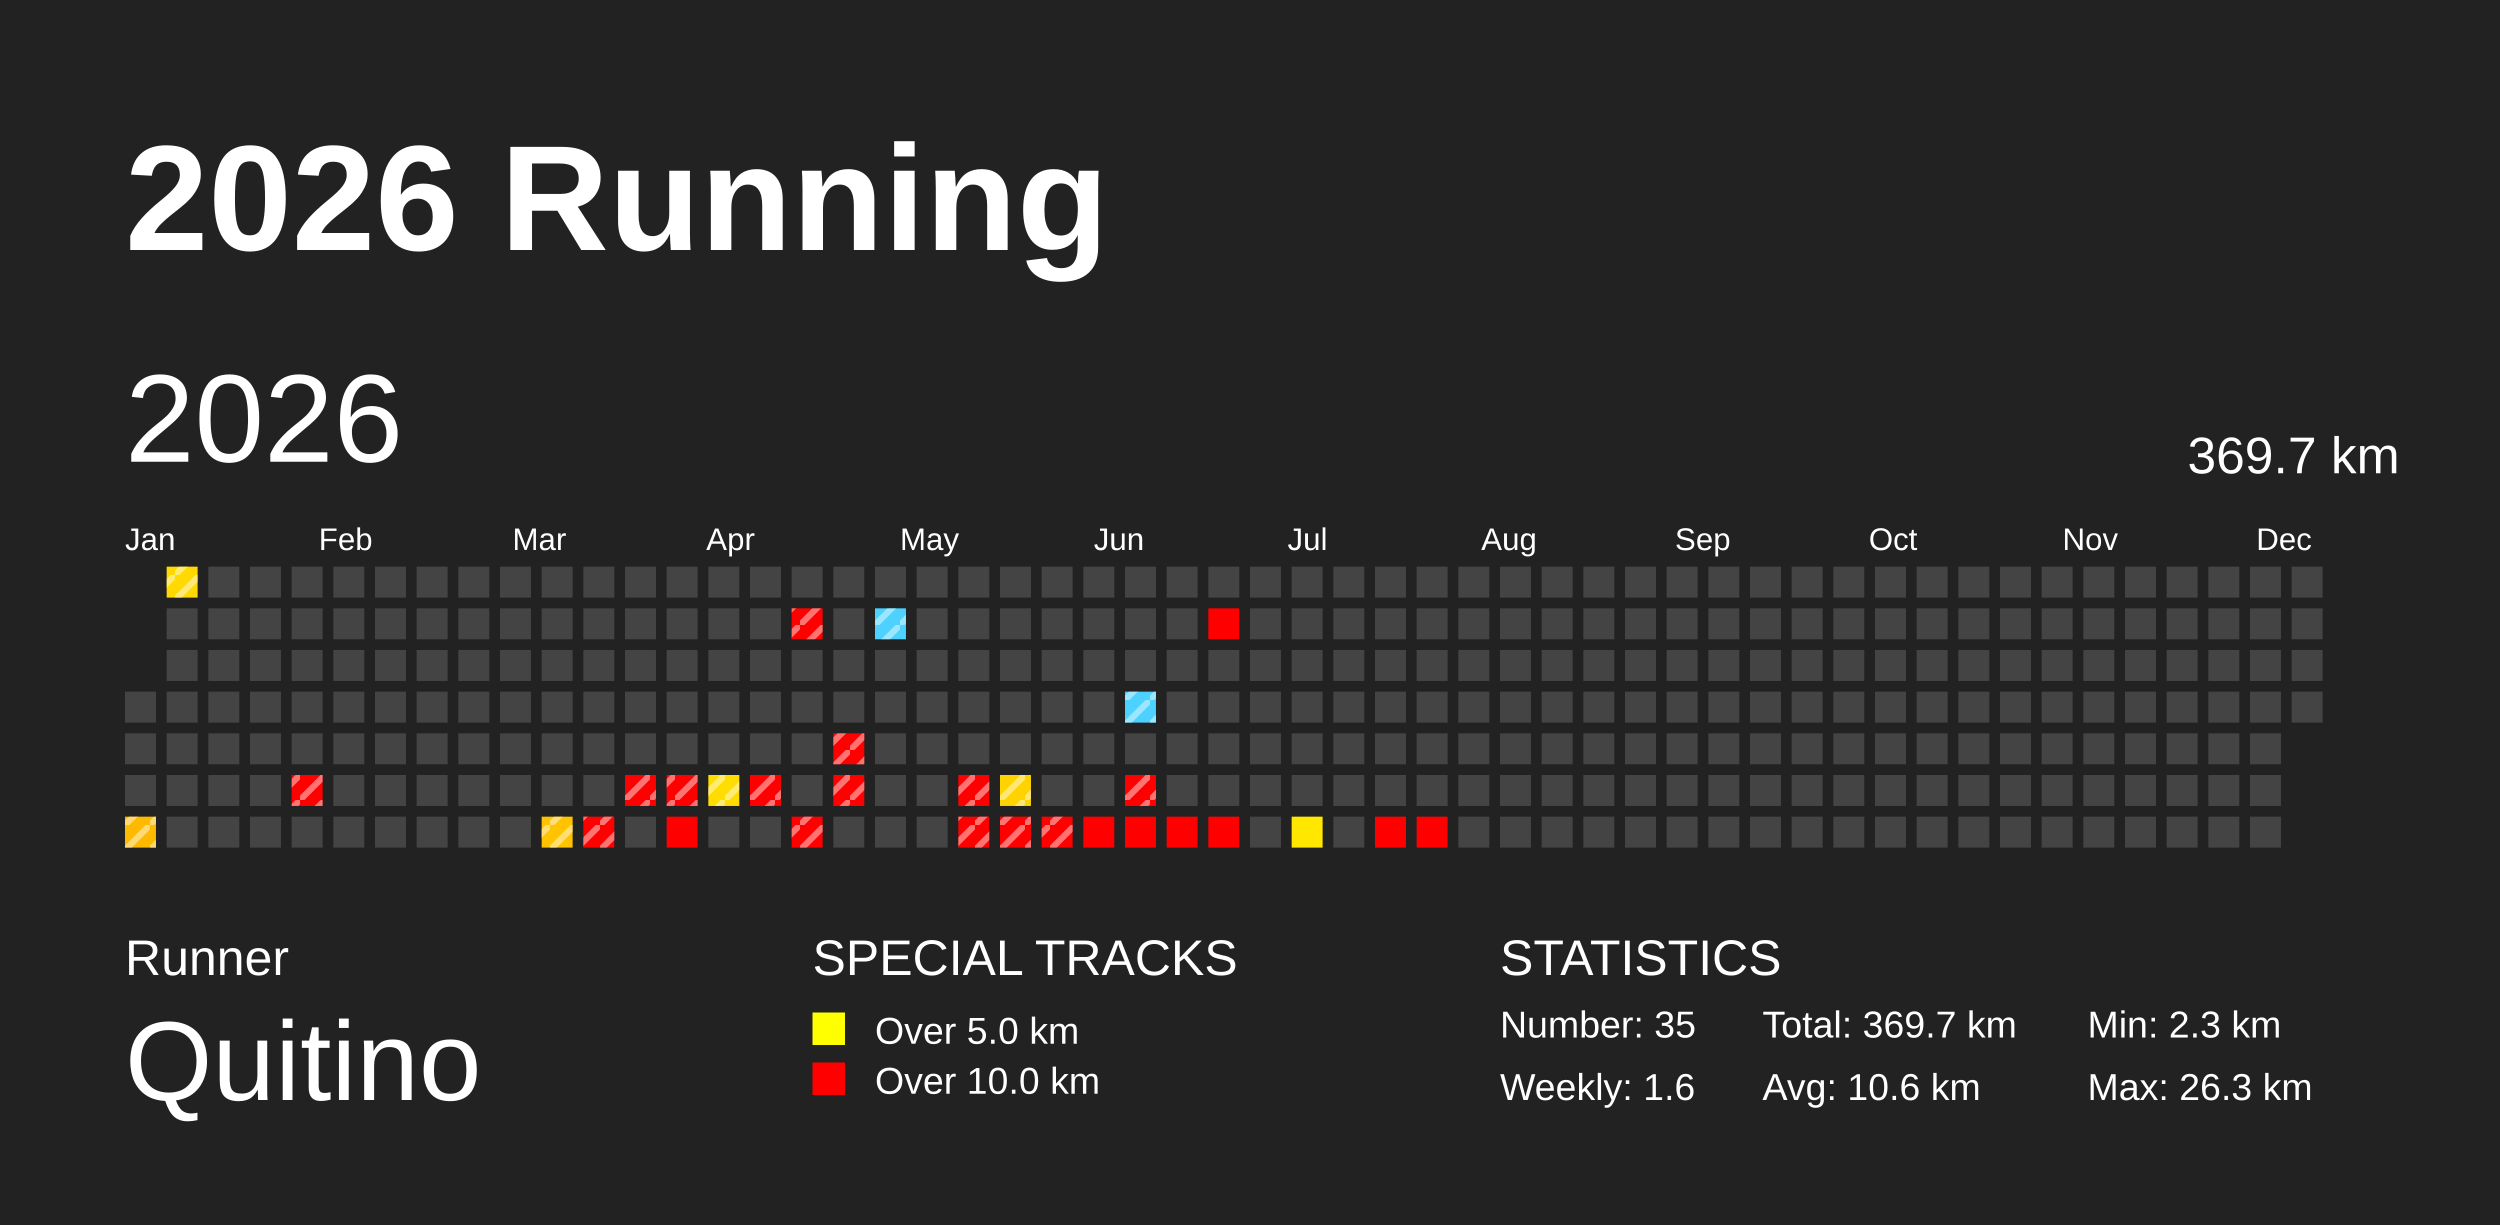
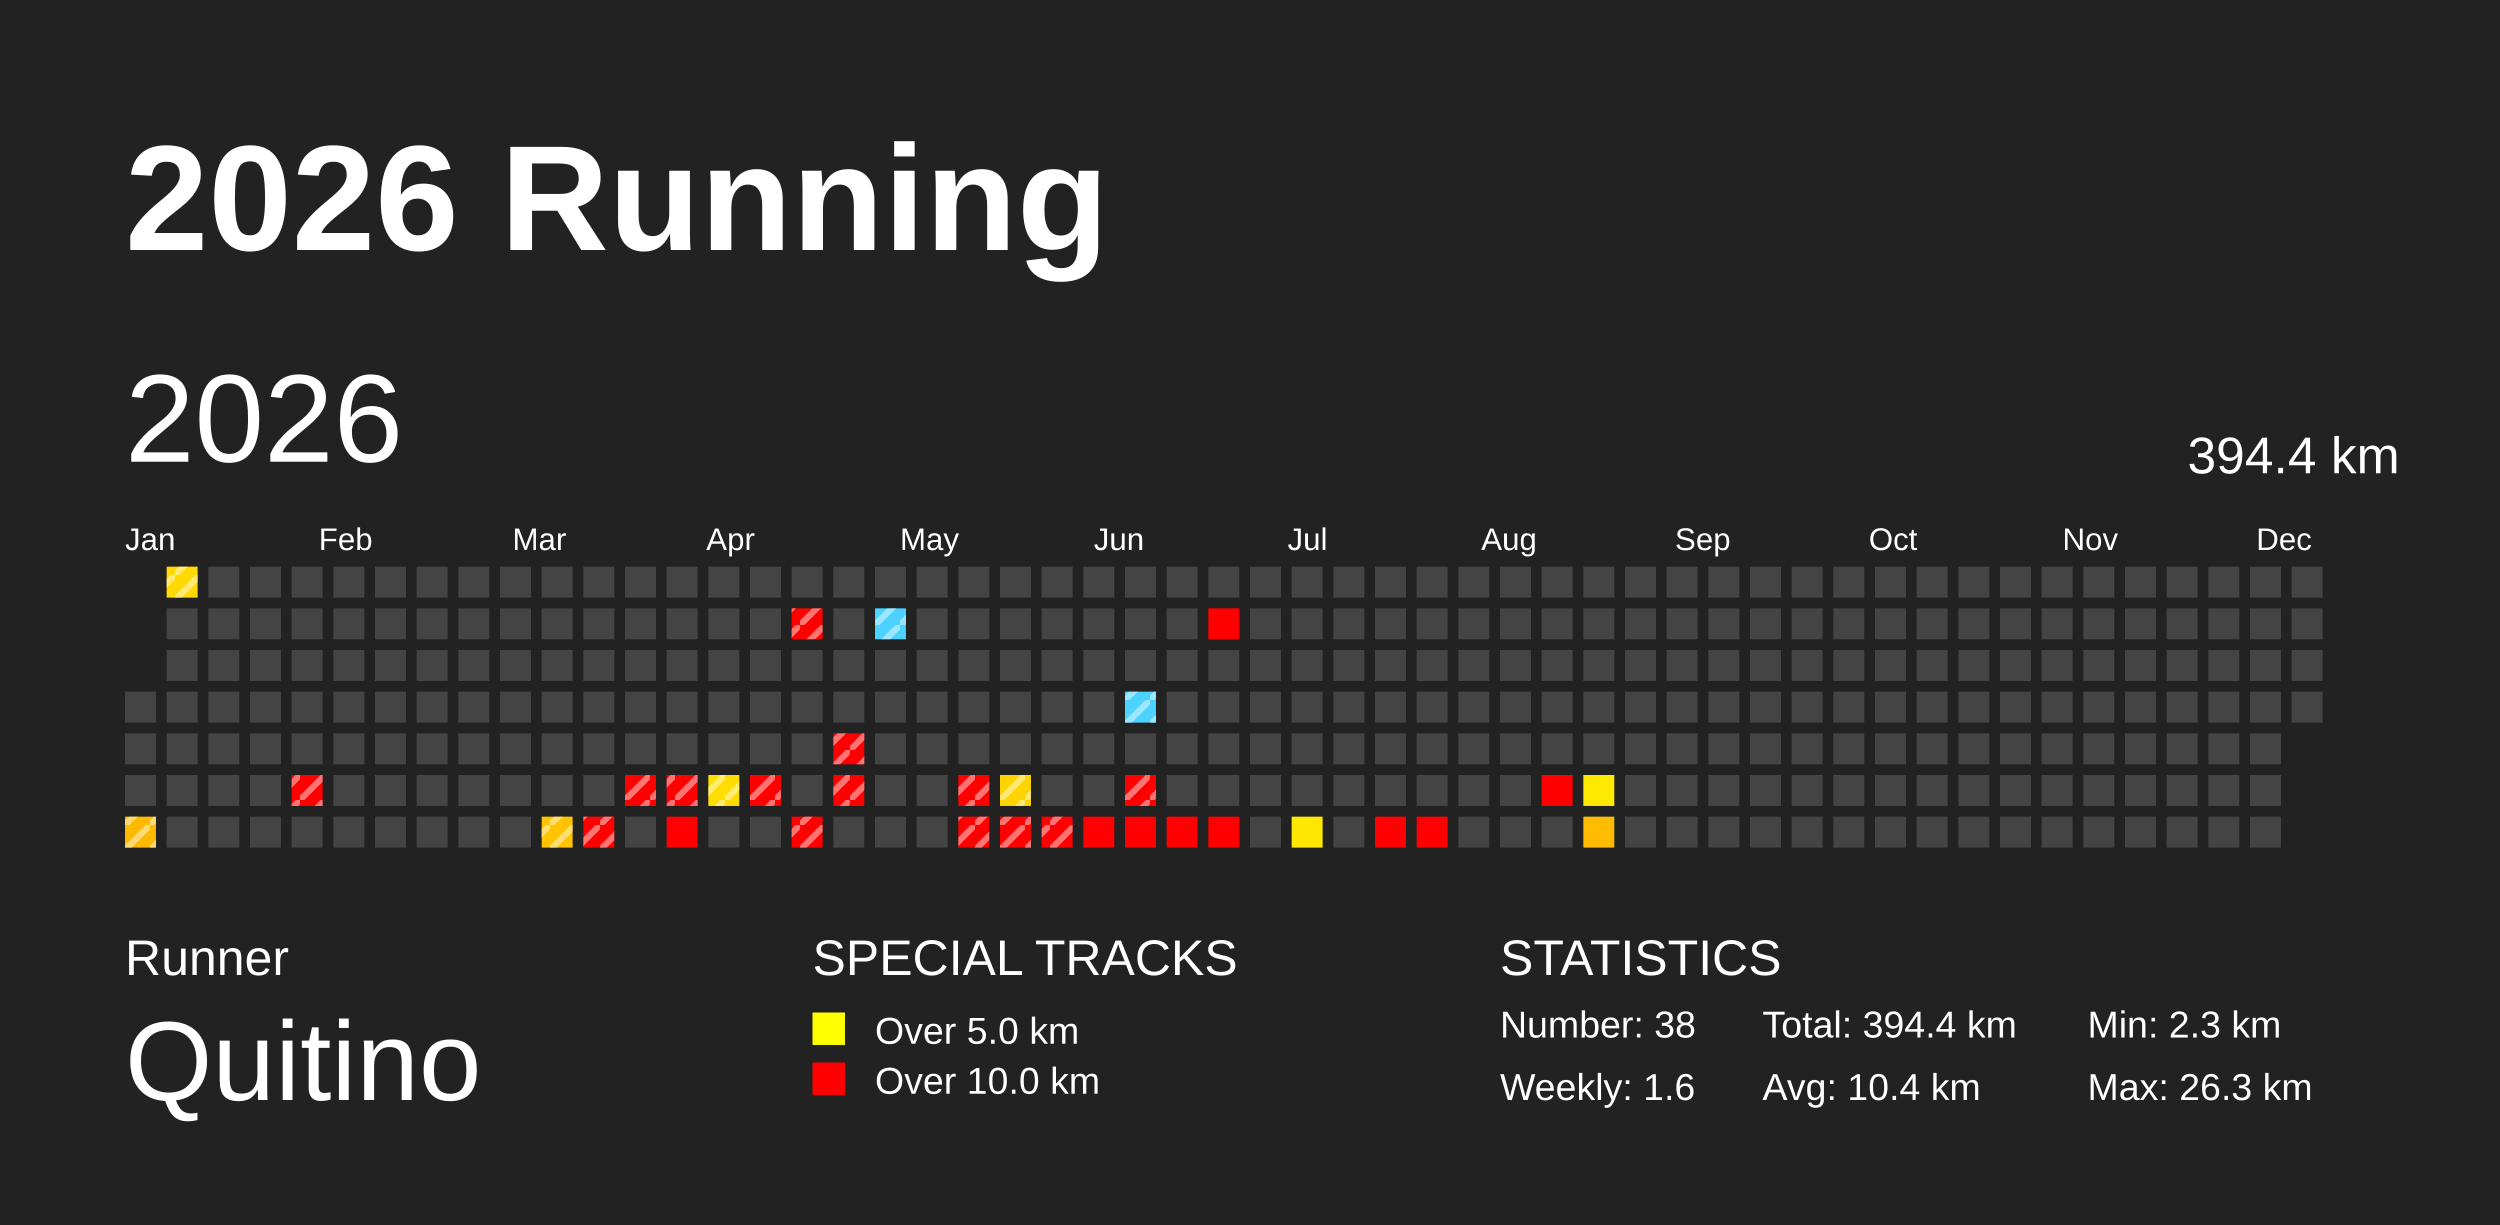
<svg xmlns="http://www.w3.org/2000/svg" baseProfile="full" height="98mm" version="1.1" viewBox="0,0,200,98" width="200mm">
  <defs>
    <pattern height="2" id="indoor-stripe" patternUnits="userSpaceOnUse" width="2">
      <line stroke="white" stroke-opacity="0.45" stroke-width="0.5" x1="0" x2="2" y1="2" y2="0" />
    </pattern>
  </defs>
  <rect fill="#222222" height="98" width="200" x="0" y="0" />
  <text fill="#FFFFFF" style="font-size:12px; font-family:Arial; font-weight:bold;" x="10" y="20">2026 Running</text>
  <text fill="#FFFFFF" style="font-size:4px; font-family:Arial" x="10" y="78">Runner</text>
  <text fill="#FFFFFF" style="font-size:9px; font-family:Arial" x="10" y="88">Quitino</text>
  <text fill="#FFFFFF" style="font-size:4px; font-family:Arial" x="65" y="78">SPECIAL TRACKS</text>
  <rect fill="yellow" height="2.6" width="2.6" x="65" y="81" />
  <text fill="#FFFFFF" style="font-size:3px; font-family:Arial" x="70" y="83.5">Over 5.0 km</text>
  <rect fill="red" height="2.6" width="2.6" x="65" y="85" />
  <text fill="#FFFFFF" style="font-size:3px; font-family:Arial" x="70" y="87.5">Over 10.0 km</text>
  <text fill="#FFFFFF" style="font-size:4px; font-family:Arial" x="120" y="78">STATISTICS</text>
-   <text fill="#FFFFFF" style="font-size:3px; font-family:Arial" x="120" y="83">Number: 35</text>
+   <text fill="#FFFFFF" style="font-size:3px; font-family:Arial" x="120" y="83">Number: 38</text>
  <text fill="#FFFFFF" style="font-size:3px; font-family:Arial" x="120" y="88">Weekly: 1.6</text>
-   <text fill="#FFFFFF" style="font-size:3px; font-family:Arial" x="141" y="83">Total: 369.7 km</text>
-   <text fill="#FFFFFF" style="font-size:3px; font-family:Arial" x="141" y="88">Avg: 10.6 km</text>
+   <text fill="#FFFFFF" style="font-size:3px; font-family:Arial" x="141" y="83">Total: 394.4 km</text>
+   <text fill="#FFFFFF" style="font-size:3px; font-family:Arial" x="141" y="88">Avg: 10.4 km</text>
  <text fill="#FFFFFF" style="font-size:3px; font-family:Arial" x="167" y="83">Min: 2.3 km</text>
  <text fill="#FFFFFF" style="font-size:3px; font-family:Arial" x="167" y="88">Max: 26.3 km</text>
  <text dominant-baseline="hanging" fill="#FFFFFF" style="font-size:10.0px; font-family:Arial;" x="10" y="30">2026</text>
-   <text dominant-baseline="hanging" fill="#FFFFFF" style="font-size:4.125px; font-family:Arial;" x="175" y="35">369.7 km</text>
+   <text dominant-baseline="hanging" fill="#FFFFFF" style="font-size:4.125px; font-family:Arial;" x="175" y="35">394.4 km</text>
  <text fill="#FFFFFF" style="font-size:2.5px; font-family:Arial" x="10.0" y="44">Jan</text>
  <text fill="#FFFFFF" style="font-size:2.5px; font-family:Arial" x="25.5" y="44">Feb</text>
  <text fill="#FFFFFF" style="font-size:2.5px; font-family:Arial" x="41.0" y="44">Mar</text>
  <text fill="#FFFFFF" style="font-size:2.5px; font-family:Arial" x="56.5" y="44">Apr</text>
  <text fill="#FFFFFF" style="font-size:2.5px; font-family:Arial" x="72.0" y="44">May</text>
  <text fill="#FFFFFF" style="font-size:2.5px; font-family:Arial" x="87.5" y="44">Jun</text>
  <text fill="#FFFFFF" style="font-size:2.5px; font-family:Arial" x="103.0" y="44">Jul</text>
  <text fill="#FFFFFF" style="font-size:2.5px; font-family:Arial" x="118.5" y="44">Aug</text>
  <text fill="#FFFFFF" style="font-size:2.5px; font-family:Arial" x="134.0" y="44">Sep</text>
  <text fill="#FFFFFF" style="font-size:2.5px; font-family:Arial" x="149.5" y="44">Oct</text>
  <text fill="#FFFFFF" style="font-size:2.5px; font-family:Arial" x="165.0" y="44">Nov</text>
  <text fill="#FFFFFF" style="font-size:2.5px; font-family:Arial" x="180.5" y="44">Dec</text>
  <rect fill="#444444" height="2.476" width="2.476" x="10" y="55.333" />
  <rect fill="#444444" height="2.476" width="2.476" x="10" y="58.667" />
  <rect fill="#444444" height="2.476" width="2.476" x="10" y="62" />
  <rect fill="#ffba00" height="2.476" width="2.476" x="10" y="65.333" />
  <rect fill="url(#indoor-stripe)" height="2.476" width="2.476" x="10" y="65.333" />
  <rect fill="#ffd900" height="2.476" width="2.476" x="13.333" y="45.333" />
  <rect fill="url(#indoor-stripe)" height="2.476" width="2.476" x="13.333" y="45.333" />
  <rect fill="#444444" height="2.476" width="2.476" x="13.333" y="48.667" />
  <rect fill="#444444" height="2.476" width="2.476" x="13.333" y="52" />
  <rect fill="#444444" height="2.476" width="2.476" x="13.333" y="55.333" />
  <rect fill="#444444" height="2.476" width="2.476" x="13.333" y="58.667" />
  <rect fill="#444444" height="2.476" width="2.476" x="13.333" y="62" />
  <rect fill="#444444" height="2.476" width="2.476" x="13.333" y="65.333" />
  <rect fill="#444444" height="2.476" width="2.476" x="16.667" y="45.333" />
  <rect fill="#444444" height="2.476" width="2.476" x="16.667" y="48.667" />
  <rect fill="#444444" height="2.476" width="2.476" x="16.667" y="52" />
  <rect fill="#444444" height="2.476" width="2.476" x="16.667" y="55.333" />
  <rect fill="#444444" height="2.476" width="2.476" x="16.667" y="58.667" />
  <rect fill="#444444" height="2.476" width="2.476" x="16.667" y="62" />
  <rect fill="#444444" height="2.476" width="2.476" x="16.667" y="65.333" />
  <rect fill="#444444" height="2.476" width="2.476" x="20.0" y="45.333" />
  <rect fill="#444444" height="2.476" width="2.476" x="20.0" y="48.667" />
  <rect fill="#444444" height="2.476" width="2.476" x="20.0" y="52" />
  <rect fill="#444444" height="2.476" width="2.476" x="20.0" y="55.333" />
  <rect fill="#444444" height="2.476" width="2.476" x="20.0" y="58.667" />
  <rect fill="#444444" height="2.476" width="2.476" x="20.0" y="62" />
  <rect fill="#444444" height="2.476" width="2.476" x="20.0" y="65.333" />
  <rect fill="#444444" height="2.476" width="2.476" x="23.333" y="45.333" />
  <rect fill="#444444" height="2.476" width="2.476" x="23.333" y="48.667" />
  <rect fill="#444444" height="2.476" width="2.476" x="23.333" y="52" />
  <rect fill="#444444" height="2.476" width="2.476" x="23.333" y="55.333" />
  <rect fill="#444444" height="2.476" width="2.476" x="23.333" y="58.667" />
  <rect fill="red" height="2.476" width="2.476" x="23.333" y="62" />
  <rect fill="url(#indoor-stripe)" height="2.476" width="2.476" x="23.333" y="62" />
  <rect fill="#444444" height="2.476" width="2.476" x="23.333" y="65.333" />
  <rect fill="#444444" height="2.476" width="2.476" x="26.667" y="45.333" />
  <rect fill="#444444" height="2.476" width="2.476" x="26.667" y="48.667" />
  <rect fill="#444444" height="2.476" width="2.476" x="26.667" y="52" />
  <rect fill="#444444" height="2.476" width="2.476" x="26.667" y="55.333" />
  <rect fill="#444444" height="2.476" width="2.476" x="26.667" y="58.667" />
  <rect fill="#444444" height="2.476" width="2.476" x="26.667" y="62" />
  <rect fill="#444444" height="2.476" width="2.476" x="26.667" y="65.333" />
  <rect fill="#444444" height="2.476" width="2.476" x="30" y="45.333" />
  <rect fill="#444444" height="2.476" width="2.476" x="30" y="48.667" />
  <rect fill="#444444" height="2.476" width="2.476" x="30" y="52" />
  <rect fill="#444444" height="2.476" width="2.476" x="30" y="55.333" />
  <rect fill="#444444" height="2.476" width="2.476" x="30" y="58.667" />
  <rect fill="#444444" height="2.476" width="2.476" x="30" y="62" />
  <rect fill="#444444" height="2.476" width="2.476" x="30" y="65.333" />
  <rect fill="#444444" height="2.476" width="2.476" x="33.333" y="45.333" />
  <rect fill="#444444" height="2.476" width="2.476" x="33.333" y="48.667" />
  <rect fill="#444444" height="2.476" width="2.476" x="33.333" y="52" />
  <rect fill="#444444" height="2.476" width="2.476" x="33.333" y="55.333" />
  <rect fill="#444444" height="2.476" width="2.476" x="33.333" y="58.667" />
  <rect fill="#444444" height="2.476" width="2.476" x="33.333" y="62" />
  <rect fill="#444444" height="2.476" width="2.476" x="33.333" y="65.333" />
  <rect fill="#444444" height="2.476" width="2.476" x="36.667" y="45.333" />
  <rect fill="#444444" height="2.476" width="2.476" x="36.667" y="48.667" />
  <rect fill="#444444" height="2.476" width="2.476" x="36.667" y="52" />
  <rect fill="#444444" height="2.476" width="2.476" x="36.667" y="55.333" />
  <rect fill="#444444" height="2.476" width="2.476" x="36.667" y="58.667" />
  <rect fill="#444444" height="2.476" width="2.476" x="36.667" y="62" />
  <rect fill="#444444" height="2.476" width="2.476" x="36.667" y="65.333" />
  <rect fill="#444444" height="2.476" width="2.476" x="40.0" y="45.333" />
  <rect fill="#444444" height="2.476" width="2.476" x="40.0" y="48.667" />
  <rect fill="#444444" height="2.476" width="2.476" x="40.0" y="52" />
  <rect fill="#444444" height="2.476" width="2.476" x="40.0" y="55.333" />
  <rect fill="#444444" height="2.476" width="2.476" x="40.0" y="58.667" />
  <rect fill="#444444" height="2.476" width="2.476" x="40.0" y="62" />
  <rect fill="#444444" height="2.476" width="2.476" x="40.0" y="65.333" />
  <rect fill="#444444" height="2.476" width="2.476" x="43.333" y="45.333" />
  <rect fill="#444444" height="2.476" width="2.476" x="43.333" y="48.667" />
  <rect fill="#444444" height="2.476" width="2.476" x="43.333" y="52" />
  <rect fill="#444444" height="2.476" width="2.476" x="43.333" y="55.333" />
  <rect fill="#444444" height="2.476" width="2.476" x="43.333" y="58.667" />
  <rect fill="#444444" height="2.476" width="2.476" x="43.333" y="62" />
  <rect fill="#ffc300" height="2.476" width="2.476" x="43.333" y="65.333" />
  <rect fill="url(#indoor-stripe)" height="2.476" width="2.476" x="43.333" y="65.333" />
  <rect fill="#444444" height="2.476" width="2.476" x="46.667" y="45.333" />
  <rect fill="#444444" height="2.476" width="2.476" x="46.667" y="48.667" />
  <rect fill="#444444" height="2.476" width="2.476" x="46.667" y="52" />
  <rect fill="#444444" height="2.476" width="2.476" x="46.667" y="55.333" />
  <rect fill="#444444" height="2.476" width="2.476" x="46.667" y="58.667" />
  <rect fill="#444444" height="2.476" width="2.476" x="46.667" y="62" />
  <rect fill="red" height="2.476" width="2.476" x="46.667" y="65.333" />
  <rect fill="url(#indoor-stripe)" height="2.476" width="2.476" x="46.667" y="65.333" />
  <rect fill="#444444" height="2.476" width="2.476" x="50" y="45.333" />
  <rect fill="#444444" height="2.476" width="2.476" x="50" y="48.667" />
  <rect fill="#444444" height="2.476" width="2.476" x="50" y="52" />
  <rect fill="#444444" height="2.476" width="2.476" x="50" y="55.333" />
  <rect fill="#444444" height="2.476" width="2.476" x="50" y="58.667" />
  <rect fill="red" height="2.476" width="2.476" x="50" y="62" />
  <rect fill="url(#indoor-stripe)" height="2.476" width="2.476" x="50" y="62" />
  <rect fill="#444444" height="2.476" width="2.476" x="50" y="65.333" />
  <rect fill="#444444" height="2.476" width="2.476" x="53.333" y="45.333" />
  <rect fill="#444444" height="2.476" width="2.476" x="53.333" y="48.667" />
  <rect fill="#444444" height="2.476" width="2.476" x="53.333" y="52" />
  <rect fill="#444444" height="2.476" width="2.476" x="53.333" y="55.333" />
  <rect fill="#444444" height="2.476" width="2.476" x="53.333" y="58.667" />
  <rect fill="red" height="2.476" width="2.476" x="53.333" y="62" />
  <rect fill="url(#indoor-stripe)" height="2.476" width="2.476" x="53.333" y="62" />
  <rect fill="red" height="2.476" width="2.476" x="53.333" y="65.333" />
  <rect fill="#444444" height="2.476" width="2.476" x="56.667" y="45.333" />
  <rect fill="#444444" height="2.476" width="2.476" x="56.667" y="48.667" />
  <rect fill="#444444" height="2.476" width="2.476" x="56.667" y="52" />
  <rect fill="#444444" height="2.476" width="2.476" x="56.667" y="55.333" />
  <rect fill="#444444" height="2.476" width="2.476" x="56.667" y="58.667" />
  <rect fill="#ffdd00" height="2.476" width="2.476" x="56.667" y="62" />
  <rect fill="url(#indoor-stripe)" height="2.476" width="2.476" x="56.667" y="62" />
  <rect fill="#444444" height="2.476" width="2.476" x="56.667" y="65.333" />
  <rect fill="#444444" height="2.476" width="2.476" x="60" y="45.333" />
  <rect fill="#444444" height="2.476" width="2.476" x="60" y="48.667" />
  <rect fill="#444444" height="2.476" width="2.476" x="60" y="52" />
  <rect fill="#444444" height="2.476" width="2.476" x="60" y="55.333" />
  <rect fill="#444444" height="2.476" width="2.476" x="60" y="58.667" />
  <rect fill="red" height="2.476" width="2.476" x="60" y="62" />
  <rect fill="url(#indoor-stripe)" height="2.476" width="2.476" x="60" y="62" />
  <rect fill="#444444" height="2.476" width="2.476" x="60" y="65.333" />
  <rect fill="#444444" height="2.476" width="2.476" x="63.333" y="45.333" />
  <rect fill="red" height="2.476" width="2.476" x="63.333" y="48.667" />
  <rect fill="url(#indoor-stripe)" height="2.476" width="2.476" x="63.333" y="48.667" />
  <rect fill="#444444" height="2.476" width="2.476" x="63.333" y="52" />
  <rect fill="#444444" height="2.476" width="2.476" x="63.333" y="55.333" />
  <rect fill="#444444" height="2.476" width="2.476" x="63.333" y="58.667" />
  <rect fill="#444444" height="2.476" width="2.476" x="63.333" y="62" />
  <rect fill="red" height="2.476" width="2.476" x="63.333" y="65.333" />
  <rect fill="url(#indoor-stripe)" height="2.476" width="2.476" x="63.333" y="65.333" />
  <rect fill="#444444" height="2.476" width="2.476" x="66.667" y="45.333" />
  <rect fill="#444444" height="2.476" width="2.476" x="66.667" y="48.667" />
  <rect fill="#444444" height="2.476" width="2.476" x="66.667" y="52" />
  <rect fill="#444444" height="2.476" width="2.476" x="66.667" y="55.333" />
  <rect fill="red" height="2.476" width="2.476" x="66.667" y="58.667" />
  <rect fill="url(#indoor-stripe)" height="2.476" width="2.476" x="66.667" y="58.667" />
  <rect fill="red" height="2.476" width="2.476" x="66.667" y="62" />
  <rect fill="url(#indoor-stripe)" height="2.476" width="2.476" x="66.667" y="62" />
  <rect fill="#444444" height="2.476" width="2.476" x="66.667" y="65.333" />
  <rect fill="#444444" height="2.476" width="2.476" x="70" y="45.333" />
  <rect fill="#4dd2ff" height="2.476" width="2.476" x="70" y="48.667" />
  <rect fill="url(#indoor-stripe)" height="2.476" width="2.476" x="70" y="48.667" />
  <rect fill="#444444" height="2.476" width="2.476" x="70" y="52" />
  <rect fill="#444444" height="2.476" width="2.476" x="70" y="55.333" />
  <rect fill="#444444" height="2.476" width="2.476" x="70" y="58.667" />
  <rect fill="#444444" height="2.476" width="2.476" x="70" y="62" />
  <rect fill="#444444" height="2.476" width="2.476" x="70" y="65.333" />
  <rect fill="#444444" height="2.476" width="2.476" x="73.333" y="45.333" />
  <rect fill="#444444" height="2.476" width="2.476" x="73.333" y="48.667" />
  <rect fill="#444444" height="2.476" width="2.476" x="73.333" y="52" />
  <rect fill="#444444" height="2.476" width="2.476" x="73.333" y="55.333" />
  <rect fill="#444444" height="2.476" width="2.476" x="73.333" y="58.667" />
  <rect fill="#444444" height="2.476" width="2.476" x="73.333" y="62" />
  <rect fill="#444444" height="2.476" width="2.476" x="73.333" y="65.333" />
  <rect fill="#444444" height="2.476" width="2.476" x="76.667" y="45.333" />
  <rect fill="#444444" height="2.476" width="2.476" x="76.667" y="48.667" />
  <rect fill="#444444" height="2.476" width="2.476" x="76.667" y="52" />
  <rect fill="#444444" height="2.476" width="2.476" x="76.667" y="55.333" />
  <rect fill="#444444" height="2.476" width="2.476" x="76.667" y="58.667" />
  <rect fill="red" height="2.476" width="2.476" x="76.667" y="62" />
  <rect fill="url(#indoor-stripe)" height="2.476" width="2.476" x="76.667" y="62" />
  <rect fill="red" height="2.476" width="2.476" x="76.667" y="65.333" />
  <rect fill="url(#indoor-stripe)" height="2.476" width="2.476" x="76.667" y="65.333" />
  <rect fill="#444444" height="2.476" width="2.476" x="80.0" y="45.333" />
  <rect fill="#444444" height="2.476" width="2.476" x="80.0" y="48.667" />
  <rect fill="#444444" height="2.476" width="2.476" x="80.0" y="52" />
  <rect fill="#444444" height="2.476" width="2.476" x="80.0" y="55.333" />
  <rect fill="#444444" height="2.476" width="2.476" x="80.0" y="58.667" />
  <rect fill="#ffd300" height="2.476" width="2.476" x="80.0" y="62" />
  <rect fill="url(#indoor-stripe)" height="2.476" width="2.476" x="80.0" y="62" />
  <rect fill="red" height="2.476" width="2.476" x="80.0" y="65.333" />
  <rect fill="url(#indoor-stripe)" height="2.476" width="2.476" x="80.0" y="65.333" />
  <rect fill="#444444" height="2.476" width="2.476" x="83.333" y="45.333" />
  <rect fill="#444444" height="2.476" width="2.476" x="83.333" y="48.667" />
  <rect fill="#444444" height="2.476" width="2.476" x="83.333" y="52" />
  <rect fill="#444444" height="2.476" width="2.476" x="83.333" y="55.333" />
  <rect fill="#444444" height="2.476" width="2.476" x="83.333" y="58.667" />
  <rect fill="#444444" height="2.476" width="2.476" x="83.333" y="62" />
  <rect fill="red" height="2.476" width="2.476" x="83.333" y="65.333" />
  <rect fill="url(#indoor-stripe)" height="2.476" width="2.476" x="83.333" y="65.333" />
  <rect fill="#444444" height="2.476" width="2.476" x="86.667" y="45.333" />
  <rect fill="#444444" height="2.476" width="2.476" x="86.667" y="48.667" />
  <rect fill="#444444" height="2.476" width="2.476" x="86.667" y="52" />
  <rect fill="#444444" height="2.476" width="2.476" x="86.667" y="55.333" />
  <rect fill="#444444" height="2.476" width="2.476" x="86.667" y="58.667" />
  <rect fill="#444444" height="2.476" width="2.476" x="86.667" y="62" />
  <rect fill="red" height="2.476" width="2.476" x="86.667" y="65.333" />
  <rect fill="#444444" height="2.476" width="2.476" x="90" y="45.333" />
  <rect fill="#444444" height="2.476" width="2.476" x="90" y="48.667" />
  <rect fill="#444444" height="2.476" width="2.476" x="90" y="52" />
  <rect fill="#4dd2ff" height="2.476" width="2.476" x="90" y="55.333" />
  <rect fill="url(#indoor-stripe)" height="2.476" width="2.476" x="90" y="55.333" />
  <rect fill="#444444" height="2.476" width="2.476" x="90" y="58.667" />
  <rect fill="red" height="2.476" width="2.476" x="90" y="62" />
  <rect fill="url(#indoor-stripe)" height="2.476" width="2.476" x="90" y="62" />
  <rect fill="red" height="2.476" width="2.476" x="90" y="65.333" />
  <rect fill="#444444" height="2.476" width="2.476" x="93.333" y="45.333" />
  <rect fill="#444444" height="2.476" width="2.476" x="93.333" y="48.667" />
  <rect fill="#444444" height="2.476" width="2.476" x="93.333" y="52" />
  <rect fill="#444444" height="2.476" width="2.476" x="93.333" y="55.333" />
  <rect fill="#444444" height="2.476" width="2.476" x="93.333" y="58.667" />
  <rect fill="#444444" height="2.476" width="2.476" x="93.333" y="62" />
  <rect fill="red" height="2.476" width="2.476" x="93.333" y="65.333" />
  <rect fill="#444444" height="2.476" width="2.476" x="96.667" y="45.333" />
  <rect fill="red" height="2.476" width="2.476" x="96.667" y="48.667" />
  <rect fill="#444444" height="2.476" width="2.476" x="96.667" y="52" />
  <rect fill="#444444" height="2.476" width="2.476" x="96.667" y="55.333" />
  <rect fill="#444444" height="2.476" width="2.476" x="96.667" y="58.667" />
  <rect fill="#444444" height="2.476" width="2.476" x="96.667" y="62" />
  <rect fill="red" height="2.476" width="2.476" x="96.667" y="65.333" />
  <rect fill="#444444" height="2.476" width="2.476" x="100" y="45.333" />
  <rect fill="#444444" height="2.476" width="2.476" x="100" y="48.667" />
  <rect fill="#444444" height="2.476" width="2.476" x="100" y="52" />
  <rect fill="#444444" height="2.476" width="2.476" x="100" y="55.333" />
  <rect fill="#444444" height="2.476" width="2.476" x="100" y="58.667" />
  <rect fill="#444444" height="2.476" width="2.476" x="100" y="62" />
  <rect fill="#444444" height="2.476" width="2.476" x="100" y="65.333" />
  <rect fill="#444444" height="2.476" width="2.476" x="103.333" y="45.333" />
  <rect fill="#444444" height="2.476" width="2.476" x="103.333" y="48.667" />
  <rect fill="#444444" height="2.476" width="2.476" x="103.333" y="52" />
  <rect fill="#444444" height="2.476" width="2.476" x="103.333" y="55.333" />
  <rect fill="#444444" height="2.476" width="2.476" x="103.333" y="58.667" />
  <rect fill="#444444" height="2.476" width="2.476" x="103.333" y="62" />
  <rect fill="#ffe700" height="2.476" width="2.476" x="103.333" y="65.333" />
  <rect fill="#444444" height="2.476" width="2.476" x="106.667" y="45.333" />
  <rect fill="#444444" height="2.476" width="2.476" x="106.667" y="48.667" />
  <rect fill="#444444" height="2.476" width="2.476" x="106.667" y="52" />
  <rect fill="#444444" height="2.476" width="2.476" x="106.667" y="55.333" />
  <rect fill="#444444" height="2.476" width="2.476" x="106.667" y="58.667" />
  <rect fill="#444444" height="2.476" width="2.476" x="106.667" y="62" />
  <rect fill="#444444" height="2.476" width="2.476" x="106.667" y="65.333" />
  <rect fill="#444444" height="2.476" width="2.476" x="110" y="45.333" />
  <rect fill="#444444" height="2.476" width="2.476" x="110" y="48.667" />
  <rect fill="#444444" height="2.476" width="2.476" x="110" y="52" />
  <rect fill="#444444" height="2.476" width="2.476" x="110" y="55.333" />
  <rect fill="#444444" height="2.476" width="2.476" x="110" y="58.667" />
  <rect fill="#444444" height="2.476" width="2.476" x="110" y="62" />
  <rect fill="red" height="2.476" width="2.476" x="110" y="65.333" />
  <rect fill="#444444" height="2.476" width="2.476" x="113.333" y="45.333" />
  <rect fill="#444444" height="2.476" width="2.476" x="113.333" y="48.667" />
  <rect fill="#444444" height="2.476" width="2.476" x="113.333" y="52" />
  <rect fill="#444444" height="2.476" width="2.476" x="113.333" y="55.333" />
  <rect fill="#444444" height="2.476" width="2.476" x="113.333" y="58.667" />
  <rect fill="#444444" height="2.476" width="2.476" x="113.333" y="62" />
  <rect fill="red" height="2.476" width="2.476" x="113.333" y="65.333" />
  <rect fill="#444444" height="2.476" width="2.476" x="116.667" y="45.333" />
  <rect fill="#444444" height="2.476" width="2.476" x="116.667" y="48.667" />
  <rect fill="#444444" height="2.476" width="2.476" x="116.667" y="52" />
  <rect fill="#444444" height="2.476" width="2.476" x="116.667" y="55.333" />
  <rect fill="#444444" height="2.476" width="2.476" x="116.667" y="58.667" />
  <rect fill="#444444" height="2.476" width="2.476" x="116.667" y="62" />
  <rect fill="#444444" height="2.476" width="2.476" x="116.667" y="65.333" />
  <rect fill="#444444" height="2.476" width="2.476" x="120" y="45.333" />
  <rect fill="#444444" height="2.476" width="2.476" x="120" y="48.667" />
  <rect fill="#444444" height="2.476" width="2.476" x="120" y="52" />
  <rect fill="#444444" height="2.476" width="2.476" x="120" y="55.333" />
  <rect fill="#444444" height="2.476" width="2.476" x="120" y="58.667" />
  <rect fill="#444444" height="2.476" width="2.476" x="120" y="62" />
  <rect fill="#444444" height="2.476" width="2.476" x="120" y="65.333" />
  <rect fill="#444444" height="2.476" width="2.476" x="123.333" y="45.333" />
  <rect fill="#444444" height="2.476" width="2.476" x="123.333" y="48.667" />
  <rect fill="#444444" height="2.476" width="2.476" x="123.333" y="52" />
  <rect fill="#444444" height="2.476" width="2.476" x="123.333" y="55.333" />
  <rect fill="#444444" height="2.476" width="2.476" x="123.333" y="58.667" />
-   <rect fill="#444444" height="2.476" width="2.476" x="123.333" y="62" />
+   <rect fill="red" height="2.476" width="2.476" x="123.333" y="62" />
  <rect fill="#444444" height="2.476" width="2.476" x="123.333" y="65.333" />
  <rect fill="#444444" height="2.476" width="2.476" x="126.667" y="45.333" />
  <rect fill="#444444" height="2.476" width="2.476" x="126.667" y="48.667" />
  <rect fill="#444444" height="2.476" width="2.476" x="126.667" y="52" />
  <rect fill="#444444" height="2.476" width="2.476" x="126.667" y="55.333" />
  <rect fill="#444444" height="2.476" width="2.476" x="126.667" y="58.667" />
-   <rect fill="#444444" height="2.476" width="2.476" x="126.667" y="62" />
-   <rect fill="#444444" height="2.476" width="2.476" x="126.667" y="65.333" />
+   <rect fill="#ffe900" height="2.476" width="2.476" x="126.667" y="62" />
+   <rect fill="#ffbc00" height="2.476" width="2.476" x="126.667" y="65.333" />
  <rect fill="#444444" height="2.476" width="2.476" x="130" y="45.333" />
  <rect fill="#444444" height="2.476" width="2.476" x="130" y="48.667" />
  <rect fill="#444444" height="2.476" width="2.476" x="130" y="52" />
  <rect fill="#444444" height="2.476" width="2.476" x="130" y="55.333" />
  <rect fill="#444444" height="2.476" width="2.476" x="130" y="58.667" />
  <rect fill="#444444" height="2.476" width="2.476" x="130" y="62" />
  <rect fill="#444444" height="2.476" width="2.476" x="130" y="65.333" />
  <rect fill="#444444" height="2.476" width="2.476" x="133.333" y="45.333" />
  <rect fill="#444444" height="2.476" width="2.476" x="133.333" y="48.667" />
  <rect fill="#444444" height="2.476" width="2.476" x="133.333" y="52" />
  <rect fill="#444444" height="2.476" width="2.476" x="133.333" y="55.333" />
  <rect fill="#444444" height="2.476" width="2.476" x="133.333" y="58.667" />
  <rect fill="#444444" height="2.476" width="2.476" x="133.333" y="62" />
  <rect fill="#444444" height="2.476" width="2.476" x="133.333" y="65.333" />
  <rect fill="#444444" height="2.476" width="2.476" x="136.667" y="45.333" />
  <rect fill="#444444" height="2.476" width="2.476" x="136.667" y="48.667" />
  <rect fill="#444444" height="2.476" width="2.476" x="136.667" y="52" />
  <rect fill="#444444" height="2.476" width="2.476" x="136.667" y="55.333" />
  <rect fill="#444444" height="2.476" width="2.476" x="136.667" y="58.667" />
  <rect fill="#444444" height="2.476" width="2.476" x="136.667" y="62" />
  <rect fill="#444444" height="2.476" width="2.476" x="136.667" y="65.333" />
  <rect fill="#444444" height="2.476" width="2.476" x="140" y="45.333" />
  <rect fill="#444444" height="2.476" width="2.476" x="140" y="48.667" />
  <rect fill="#444444" height="2.476" width="2.476" x="140" y="52" />
  <rect fill="#444444" height="2.476" width="2.476" x="140" y="55.333" />
  <rect fill="#444444" height="2.476" width="2.476" x="140" y="58.667" />
  <rect fill="#444444" height="2.476" width="2.476" x="140" y="62" />
  <rect fill="#444444" height="2.476" width="2.476" x="140" y="65.333" />
  <rect fill="#444444" height="2.476" width="2.476" x="143.333" y="45.333" />
  <rect fill="#444444" height="2.476" width="2.476" x="143.333" y="48.667" />
  <rect fill="#444444" height="2.476" width="2.476" x="143.333" y="52" />
  <rect fill="#444444" height="2.476" width="2.476" x="143.333" y="55.333" />
  <rect fill="#444444" height="2.476" width="2.476" x="143.333" y="58.667" />
  <rect fill="#444444" height="2.476" width="2.476" x="143.333" y="62" />
  <rect fill="#444444" height="2.476" width="2.476" x="143.333" y="65.333" />
  <rect fill="#444444" height="2.476" width="2.476" x="146.667" y="45.333" />
  <rect fill="#444444" height="2.476" width="2.476" x="146.667" y="48.667" />
  <rect fill="#444444" height="2.476" width="2.476" x="146.667" y="52" />
  <rect fill="#444444" height="2.476" width="2.476" x="146.667" y="55.333" />
  <rect fill="#444444" height="2.476" width="2.476" x="146.667" y="58.667" />
  <rect fill="#444444" height="2.476" width="2.476" x="146.667" y="62" />
  <rect fill="#444444" height="2.476" width="2.476" x="146.667" y="65.333" />
  <rect fill="#444444" height="2.476" width="2.476" x="150.0" y="45.333" />
  <rect fill="#444444" height="2.476" width="2.476" x="150.0" y="48.667" />
  <rect fill="#444444" height="2.476" width="2.476" x="150.0" y="52" />
  <rect fill="#444444" height="2.476" width="2.476" x="150.0" y="55.333" />
  <rect fill="#444444" height="2.476" width="2.476" x="150.0" y="58.667" />
  <rect fill="#444444" height="2.476" width="2.476" x="150.0" y="62" />
  <rect fill="#444444" height="2.476" width="2.476" x="150.0" y="65.333" />
  <rect fill="#444444" height="2.476" width="2.476" x="153.333" y="45.333" />
  <rect fill="#444444" height="2.476" width="2.476" x="153.333" y="48.667" />
  <rect fill="#444444" height="2.476" width="2.476" x="153.333" y="52" />
  <rect fill="#444444" height="2.476" width="2.476" x="153.333" y="55.333" />
  <rect fill="#444444" height="2.476" width="2.476" x="153.333" y="58.667" />
  <rect fill="#444444" height="2.476" width="2.476" x="153.333" y="62" />
  <rect fill="#444444" height="2.476" width="2.476" x="153.333" y="65.333" />
  <rect fill="#444444" height="2.476" width="2.476" x="156.667" y="45.333" />
  <rect fill="#444444" height="2.476" width="2.476" x="156.667" y="48.667" />
  <rect fill="#444444" height="2.476" width="2.476" x="156.667" y="52" />
  <rect fill="#444444" height="2.476" width="2.476" x="156.667" y="55.333" />
  <rect fill="#444444" height="2.476" width="2.476" x="156.667" y="58.667" />
  <rect fill="#444444" height="2.476" width="2.476" x="156.667" y="62" />
  <rect fill="#444444" height="2.476" width="2.476" x="156.667" y="65.333" />
  <rect fill="#444444" height="2.476" width="2.476" x="160" y="45.333" />
  <rect fill="#444444" height="2.476" width="2.476" x="160" y="48.667" />
  <rect fill="#444444" height="2.476" width="2.476" x="160" y="52" />
  <rect fill="#444444" height="2.476" width="2.476" x="160" y="55.333" />
  <rect fill="#444444" height="2.476" width="2.476" x="160" y="58.667" />
  <rect fill="#444444" height="2.476" width="2.476" x="160" y="62" />
  <rect fill="#444444" height="2.476" width="2.476" x="160" y="65.333" />
  <rect fill="#444444" height="2.476" width="2.476" x="163.333" y="45.333" />
  <rect fill="#444444" height="2.476" width="2.476" x="163.333" y="48.667" />
  <rect fill="#444444" height="2.476" width="2.476" x="163.333" y="52" />
  <rect fill="#444444" height="2.476" width="2.476" x="163.333" y="55.333" />
  <rect fill="#444444" height="2.476" width="2.476" x="163.333" y="58.667" />
  <rect fill="#444444" height="2.476" width="2.476" x="163.333" y="62" />
  <rect fill="#444444" height="2.476" width="2.476" x="163.333" y="65.333" />
  <rect fill="#444444" height="2.476" width="2.476" x="166.667" y="45.333" />
  <rect fill="#444444" height="2.476" width="2.476" x="166.667" y="48.667" />
  <rect fill="#444444" height="2.476" width="2.476" x="166.667" y="52" />
  <rect fill="#444444" height="2.476" width="2.476" x="166.667" y="55.333" />
  <rect fill="#444444" height="2.476" width="2.476" x="166.667" y="58.667" />
  <rect fill="#444444" height="2.476" width="2.476" x="166.667" y="62" />
  <rect fill="#444444" height="2.476" width="2.476" x="166.667" y="65.333" />
  <rect fill="#444444" height="2.476" width="2.476" x="170" y="45.333" />
  <rect fill="#444444" height="2.476" width="2.476" x="170" y="48.667" />
  <rect fill="#444444" height="2.476" width="2.476" x="170" y="52" />
  <rect fill="#444444" height="2.476" width="2.476" x="170" y="55.333" />
  <rect fill="#444444" height="2.476" width="2.476" x="170" y="58.667" />
  <rect fill="#444444" height="2.476" width="2.476" x="170" y="62" />
  <rect fill="#444444" height="2.476" width="2.476" x="170" y="65.333" />
  <rect fill="#444444" height="2.476" width="2.476" x="173.333" y="45.333" />
  <rect fill="#444444" height="2.476" width="2.476" x="173.333" y="48.667" />
  <rect fill="#444444" height="2.476" width="2.476" x="173.333" y="52" />
  <rect fill="#444444" height="2.476" width="2.476" x="173.333" y="55.333" />
  <rect fill="#444444" height="2.476" width="2.476" x="173.333" y="58.667" />
  <rect fill="#444444" height="2.476" width="2.476" x="173.333" y="62" />
  <rect fill="#444444" height="2.476" width="2.476" x="173.333" y="65.333" />
  <rect fill="#444444" height="2.476" width="2.476" x="176.667" y="45.333" />
  <rect fill="#444444" height="2.476" width="2.476" x="176.667" y="48.667" />
  <rect fill="#444444" height="2.476" width="2.476" x="176.667" y="52" />
  <rect fill="#444444" height="2.476" width="2.476" x="176.667" y="55.333" />
  <rect fill="#444444" height="2.476" width="2.476" x="176.667" y="58.667" />
  <rect fill="#444444" height="2.476" width="2.476" x="176.667" y="62" />
  <rect fill="#444444" height="2.476" width="2.476" x="176.667" y="65.333" />
  <rect fill="#444444" height="2.476" width="2.476" x="180" y="45.333" />
  <rect fill="#444444" height="2.476" width="2.476" x="180" y="48.667" />
  <rect fill="#444444" height="2.476" width="2.476" x="180" y="52" />
  <rect fill="#444444" height="2.476" width="2.476" x="180" y="55.333" />
  <rect fill="#444444" height="2.476" width="2.476" x="180" y="58.667" />
  <rect fill="#444444" height="2.476" width="2.476" x="180" y="62" />
  <rect fill="#444444" height="2.476" width="2.476" x="180" y="65.333" />
  <rect fill="#444444" height="2.476" width="2.476" x="183.333" y="45.333" />
  <rect fill="#444444" height="2.476" width="2.476" x="183.333" y="48.667" />
  <rect fill="#444444" height="2.476" width="2.476" x="183.333" y="52" />
  <rect fill="#444444" height="2.476" width="2.476" x="183.333" y="55.333" />
</svg>
